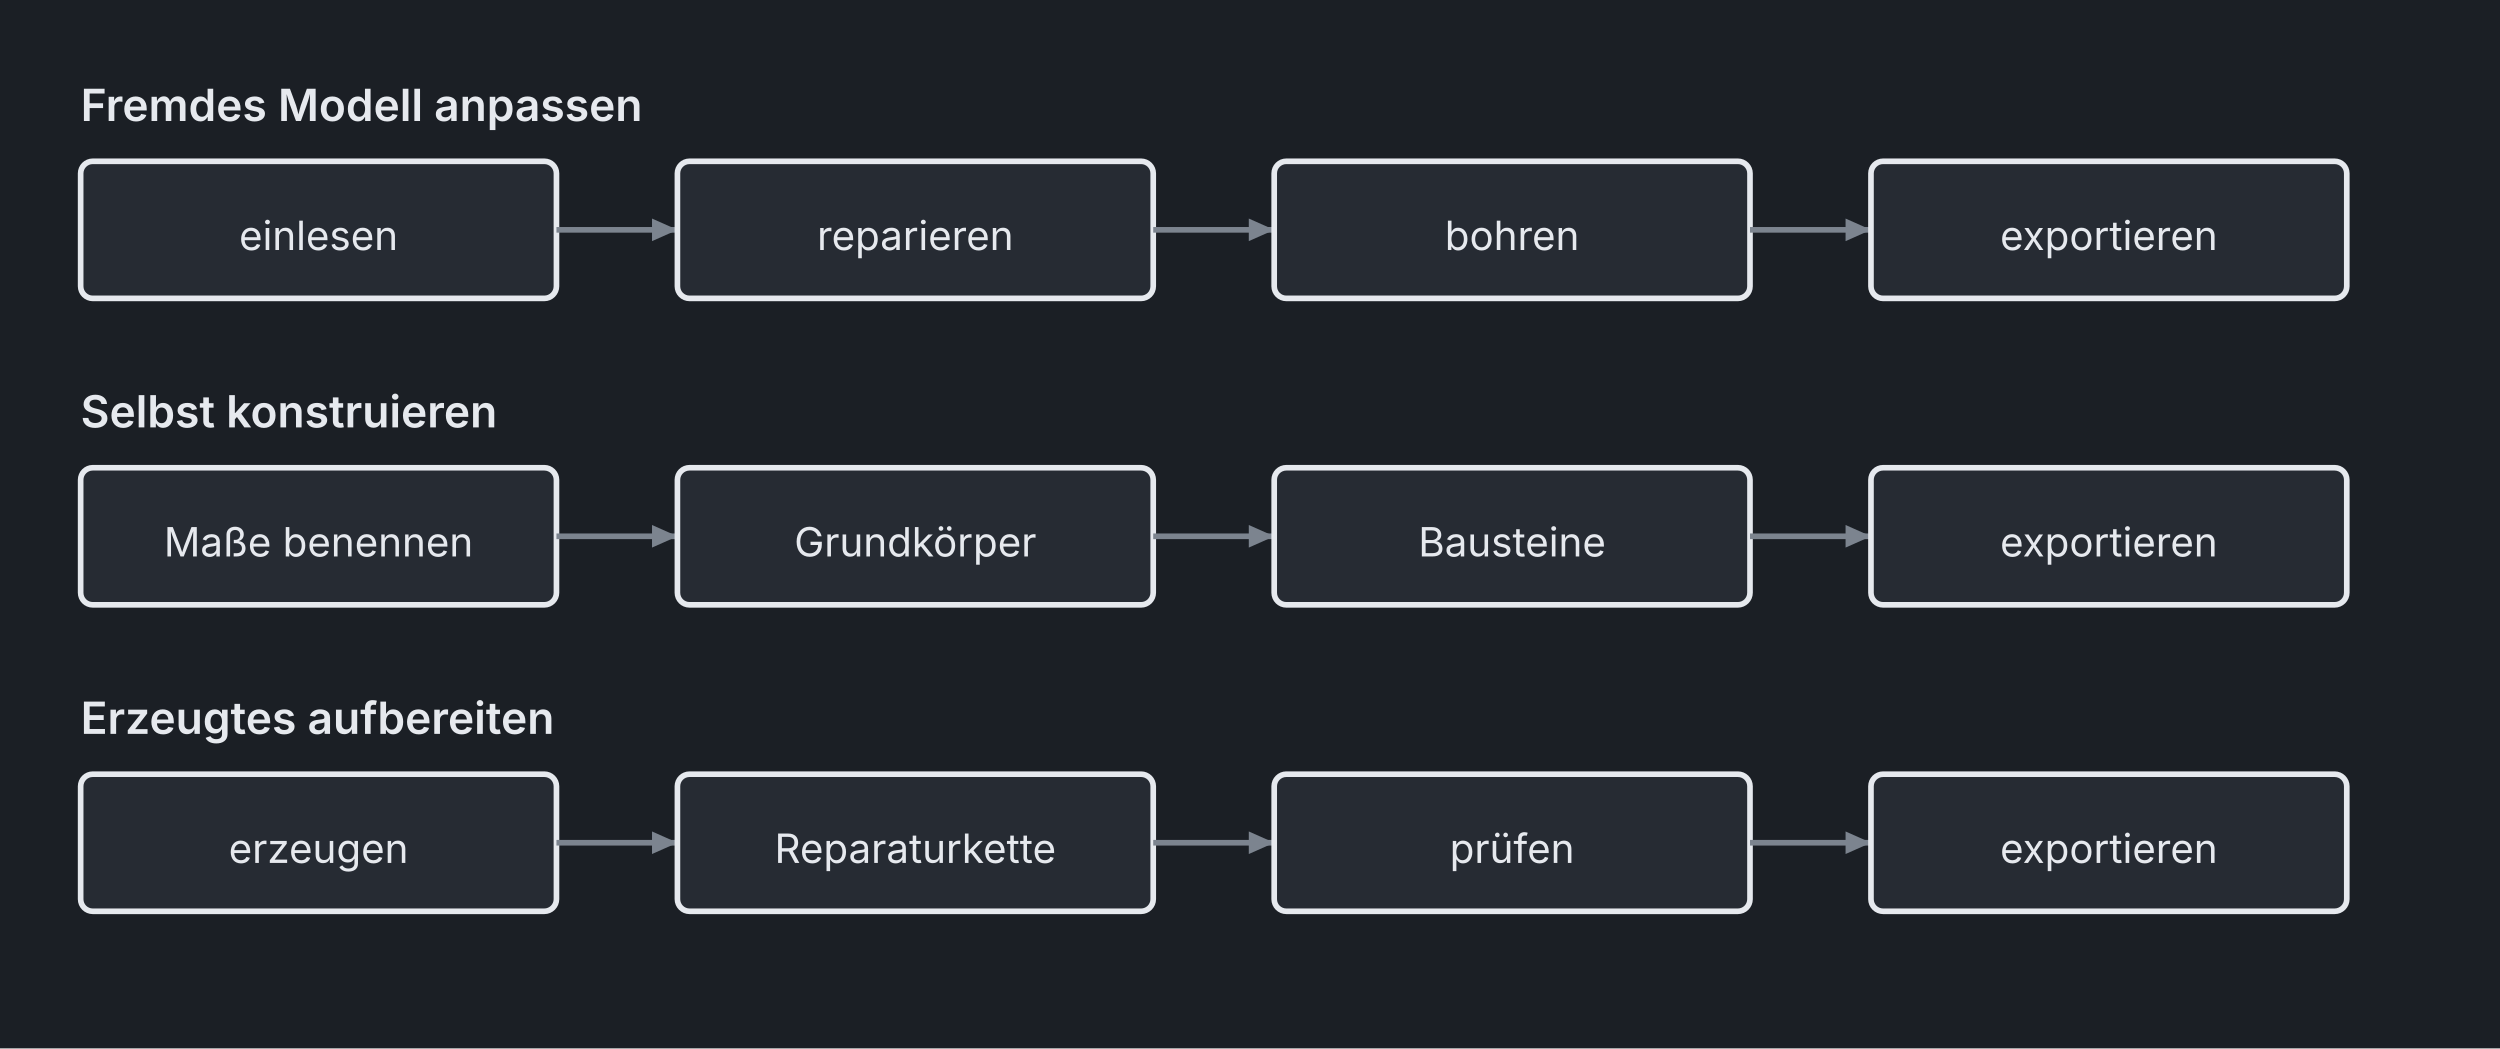
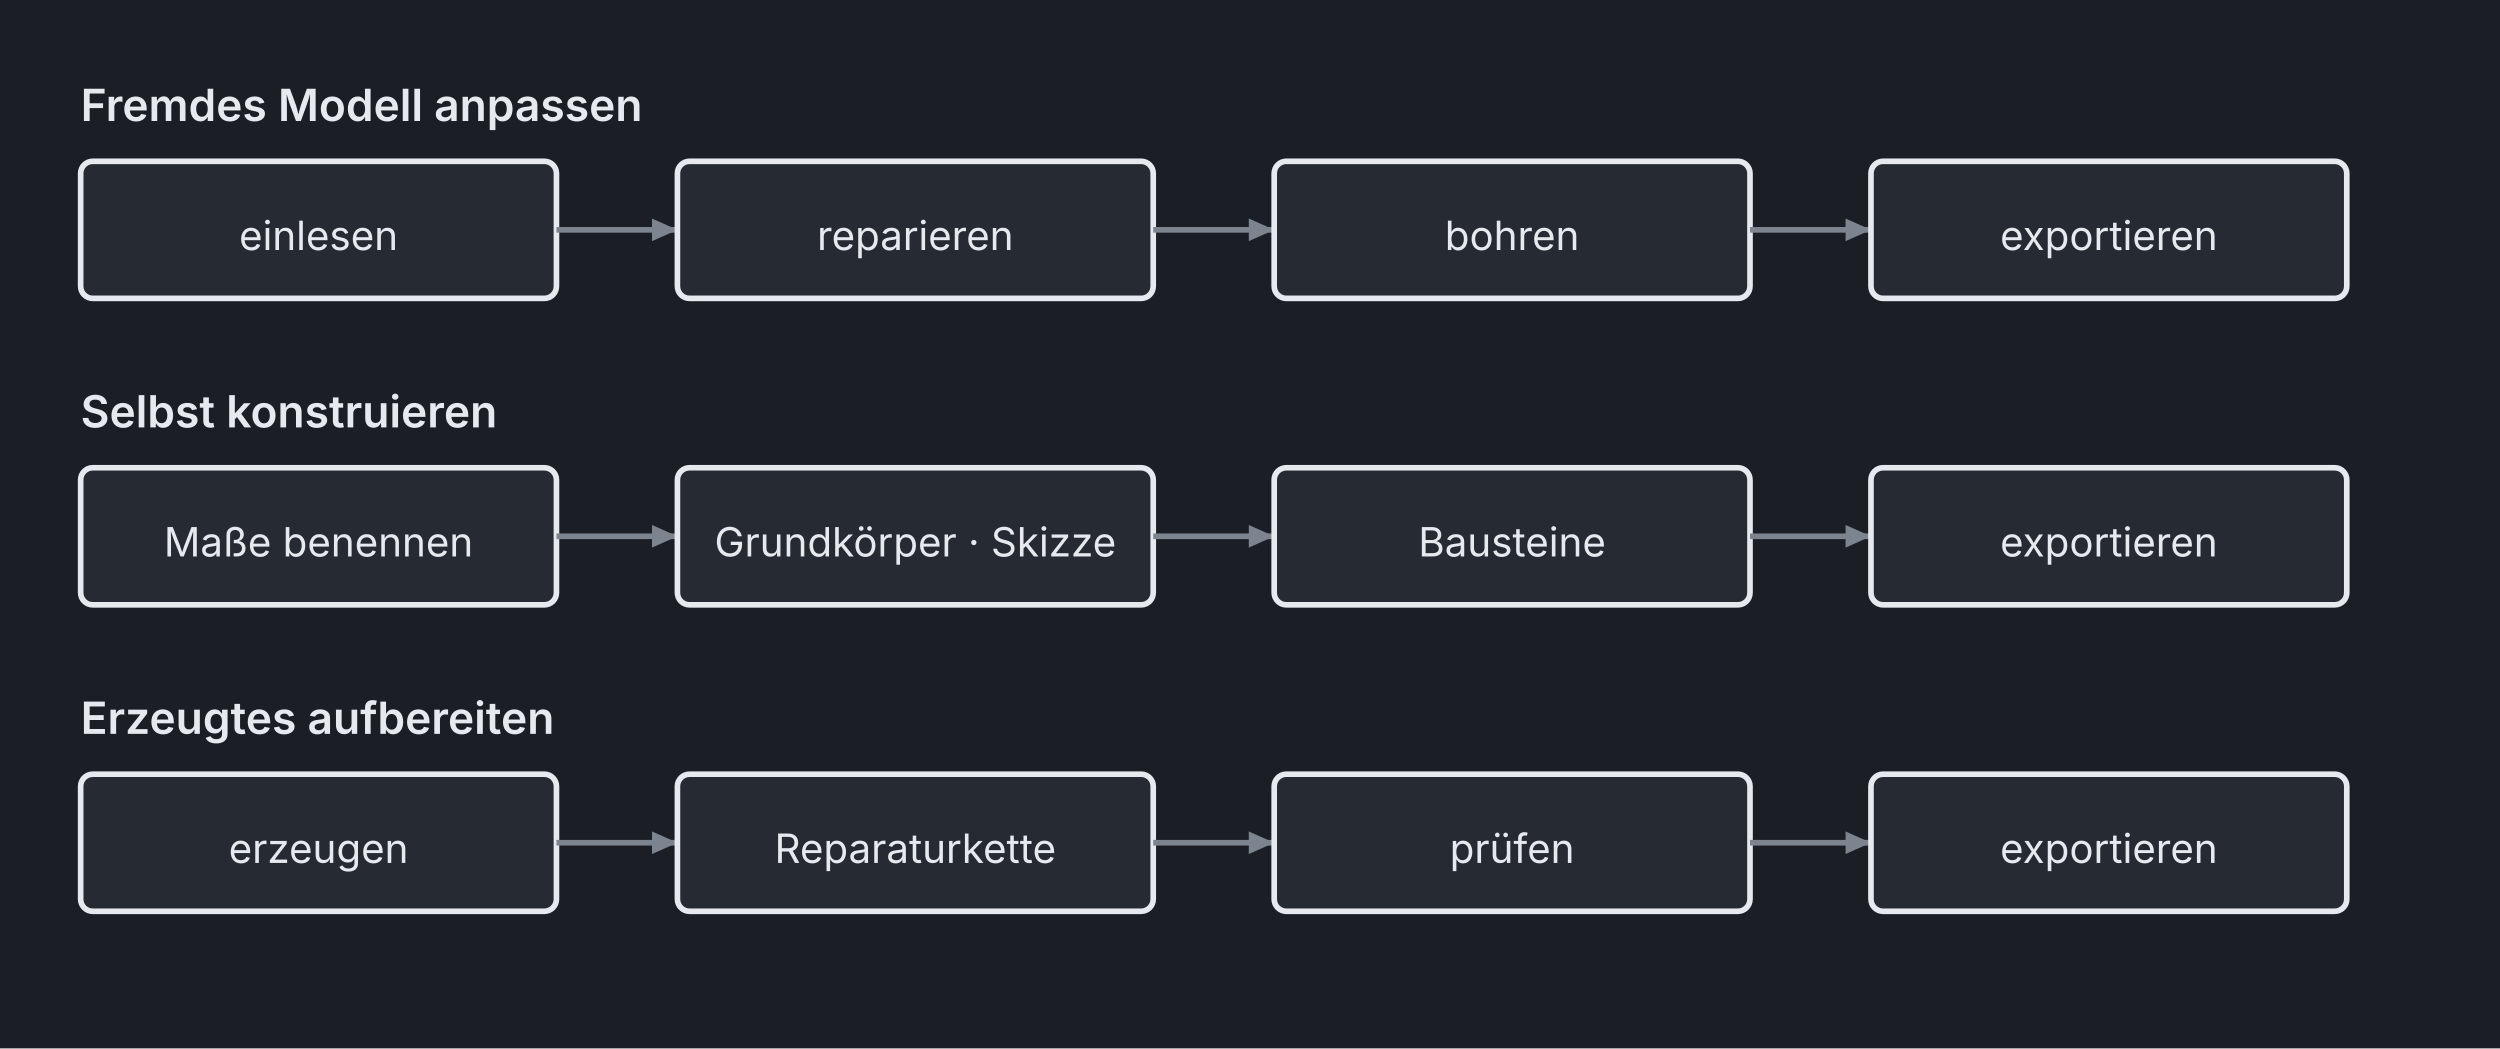
<svg xmlns="http://www.w3.org/2000/svg" viewBox="0 0 620 260" width="620" height="260">
  <defs>
    <marker id="arrow7c848f" viewBox="0 0 10 10" refX="9" refY="5" markerWidth="5" markerHeight="5" orient="auto-start-reverse">
      <path d="M 0 1 L 9 5 L 0 9 z" fill="#7c848f" />
    </marker>
  </defs>
  <rect x="0" y="0" width="620" height="260" fill="#1b1f25" />
  <text x="20" y="30" fill="#e6e9ee" font-size="11" font-family="system-ui, -apple-system, Segoe UI, sans-serif" text-anchor="start" font-weight="600">Fremdes Modell anpassen</text>
  <rect x="20" y="40" width="118" height="34" rx="3" fill="#262b33" stroke="#e6e9ee" stroke-width="1.4" />
  <text x="79" y="62" fill="#e6e9ee" font-size="10" font-family="system-ui, -apple-system, Segoe UI, sans-serif" text-anchor="middle">einlesen</text>
  <line x1="138" y1="57" x2="168" y2="57" stroke="#7c848f" stroke-width="1.4" marker-end="url(#arrow7c848f)" />
  <rect x="168" y="40" width="118" height="34" rx="3" fill="#262b33" stroke="#e6e9ee" stroke-width="1.4" />
  <text x="227" y="62" fill="#e6e9ee" font-size="10" font-family="system-ui, -apple-system, Segoe UI, sans-serif" text-anchor="middle">reparieren</text>
  <line x1="286" y1="57" x2="316" y2="57" stroke="#7c848f" stroke-width="1.4" marker-end="url(#arrow7c848f)" />
  <rect x="316" y="40" width="118" height="34" rx="3" fill="#262b33" stroke="#e6e9ee" stroke-width="1.4" />
  <text x="375" y="62" fill="#e6e9ee" font-size="10" font-family="system-ui, -apple-system, Segoe UI, sans-serif" text-anchor="middle">bohren</text>
  <line x1="434" y1="57" x2="464" y2="57" stroke="#7c848f" stroke-width="1.4" marker-end="url(#arrow7c848f)" />
  <rect x="464" y="40" width="118" height="34" rx="3" fill="#262b33" stroke="#e6e9ee" stroke-width="1.4" />
  <text x="523" y="62" fill="#e6e9ee" font-size="10" font-family="system-ui, -apple-system, Segoe UI, sans-serif" text-anchor="middle">exportieren</text>
  <text x="20" y="106" fill="#e6e9ee" font-size="11" font-family="system-ui, -apple-system, Segoe UI, sans-serif" text-anchor="start" font-weight="600">Selbst konstruieren</text>
  <rect x="20" y="116" width="118" height="34" rx="3" fill="#262b33" stroke="#e6e9ee" stroke-width="1.4" />
  <text x="79" y="138" fill="#e6e9ee" font-size="10" font-family="system-ui, -apple-system, Segoe UI, sans-serif" text-anchor="middle">Maße benennen</text>
  <line x1="138" y1="133" x2="168" y2="133" stroke="#7c848f" stroke-width="1.4" marker-end="url(#arrow7c848f)" />
  <rect x="168" y="116" width="118" height="34" rx="3" fill="#262b33" stroke="#e6e9ee" stroke-width="1.4" />
-   <text x="227" y="138" fill="#e6e9ee" font-size="10" font-family="system-ui, -apple-system, Segoe UI, sans-serif" text-anchor="middle">Grundkörper</text>
+   <text x="227" y="138" fill="#e6e9ee" font-size="10" font-family="system-ui, -apple-system, Segoe UI, sans-serif" text-anchor="middle">Grundkörper · Skizze</text>
  <line x1="286" y1="133" x2="316" y2="133" stroke="#7c848f" stroke-width="1.4" marker-end="url(#arrow7c848f)" />
  <rect x="316" y="116" width="118" height="34" rx="3" fill="#262b33" stroke="#e6e9ee" stroke-width="1.4" />
  <text x="375" y="138" fill="#e6e9ee" font-size="10" font-family="system-ui, -apple-system, Segoe UI, sans-serif" text-anchor="middle">Bausteine</text>
  <line x1="434" y1="133" x2="464" y2="133" stroke="#7c848f" stroke-width="1.4" marker-end="url(#arrow7c848f)" />
  <rect x="464" y="116" width="118" height="34" rx="3" fill="#262b33" stroke="#e6e9ee" stroke-width="1.4" />
  <text x="523" y="138" fill="#e6e9ee" font-size="10" font-family="system-ui, -apple-system, Segoe UI, sans-serif" text-anchor="middle">exportieren</text>
  <text x="20" y="182" fill="#e6e9ee" font-size="11" font-family="system-ui, -apple-system, Segoe UI, sans-serif" text-anchor="start" font-weight="600">Erzeugtes aufbereiten</text>
  <rect x="20" y="192" width="118" height="34" rx="3" fill="#262b33" stroke="#e6e9ee" stroke-width="1.4" />
  <text x="79" y="214" fill="#e6e9ee" font-size="10" font-family="system-ui, -apple-system, Segoe UI, sans-serif" text-anchor="middle">erzeugen</text>
  <line x1="138" y1="209" x2="168" y2="209" stroke="#7c848f" stroke-width="1.4" marker-end="url(#arrow7c848f)" />
  <rect x="168" y="192" width="118" height="34" rx="3" fill="#262b33" stroke="#e6e9ee" stroke-width="1.4" />
  <text x="227" y="214" fill="#e6e9ee" font-size="10" font-family="system-ui, -apple-system, Segoe UI, sans-serif" text-anchor="middle">Reparaturkette</text>
  <line x1="286" y1="209" x2="316" y2="209" stroke="#7c848f" stroke-width="1.4" marker-end="url(#arrow7c848f)" />
  <rect x="316" y="192" width="118" height="34" rx="3" fill="#262b33" stroke="#e6e9ee" stroke-width="1.4" />
  <text x="375" y="214" fill="#e6e9ee" font-size="10" font-family="system-ui, -apple-system, Segoe UI, sans-serif" text-anchor="middle">prüfen</text>
  <line x1="434" y1="209" x2="464" y2="209" stroke="#7c848f" stroke-width="1.4" marker-end="url(#arrow7c848f)" />
  <rect x="464" y="192" width="118" height="34" rx="3" fill="#262b33" stroke="#e6e9ee" stroke-width="1.4" />
  <text x="523" y="214" fill="#e6e9ee" font-size="10" font-family="system-ui, -apple-system, Segoe UI, sans-serif" text-anchor="middle">exportieren</text>
</svg>
